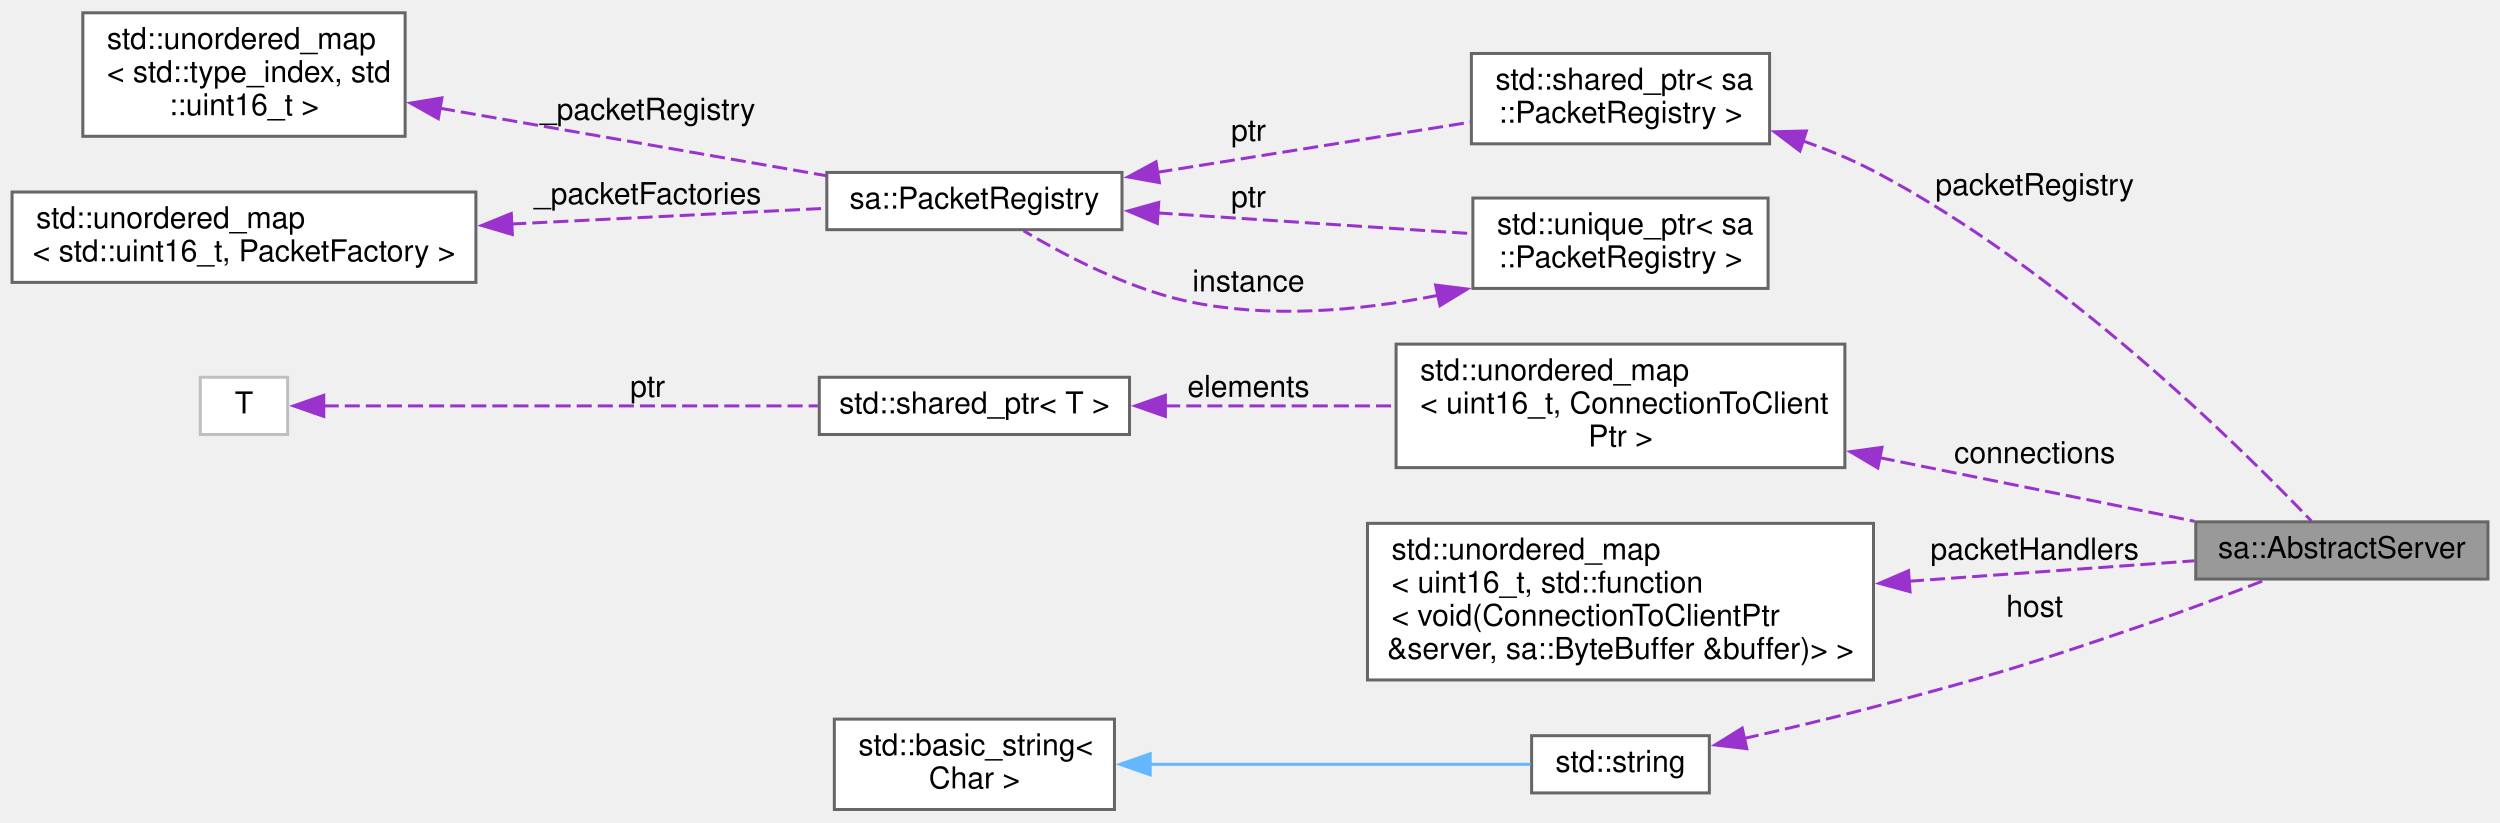
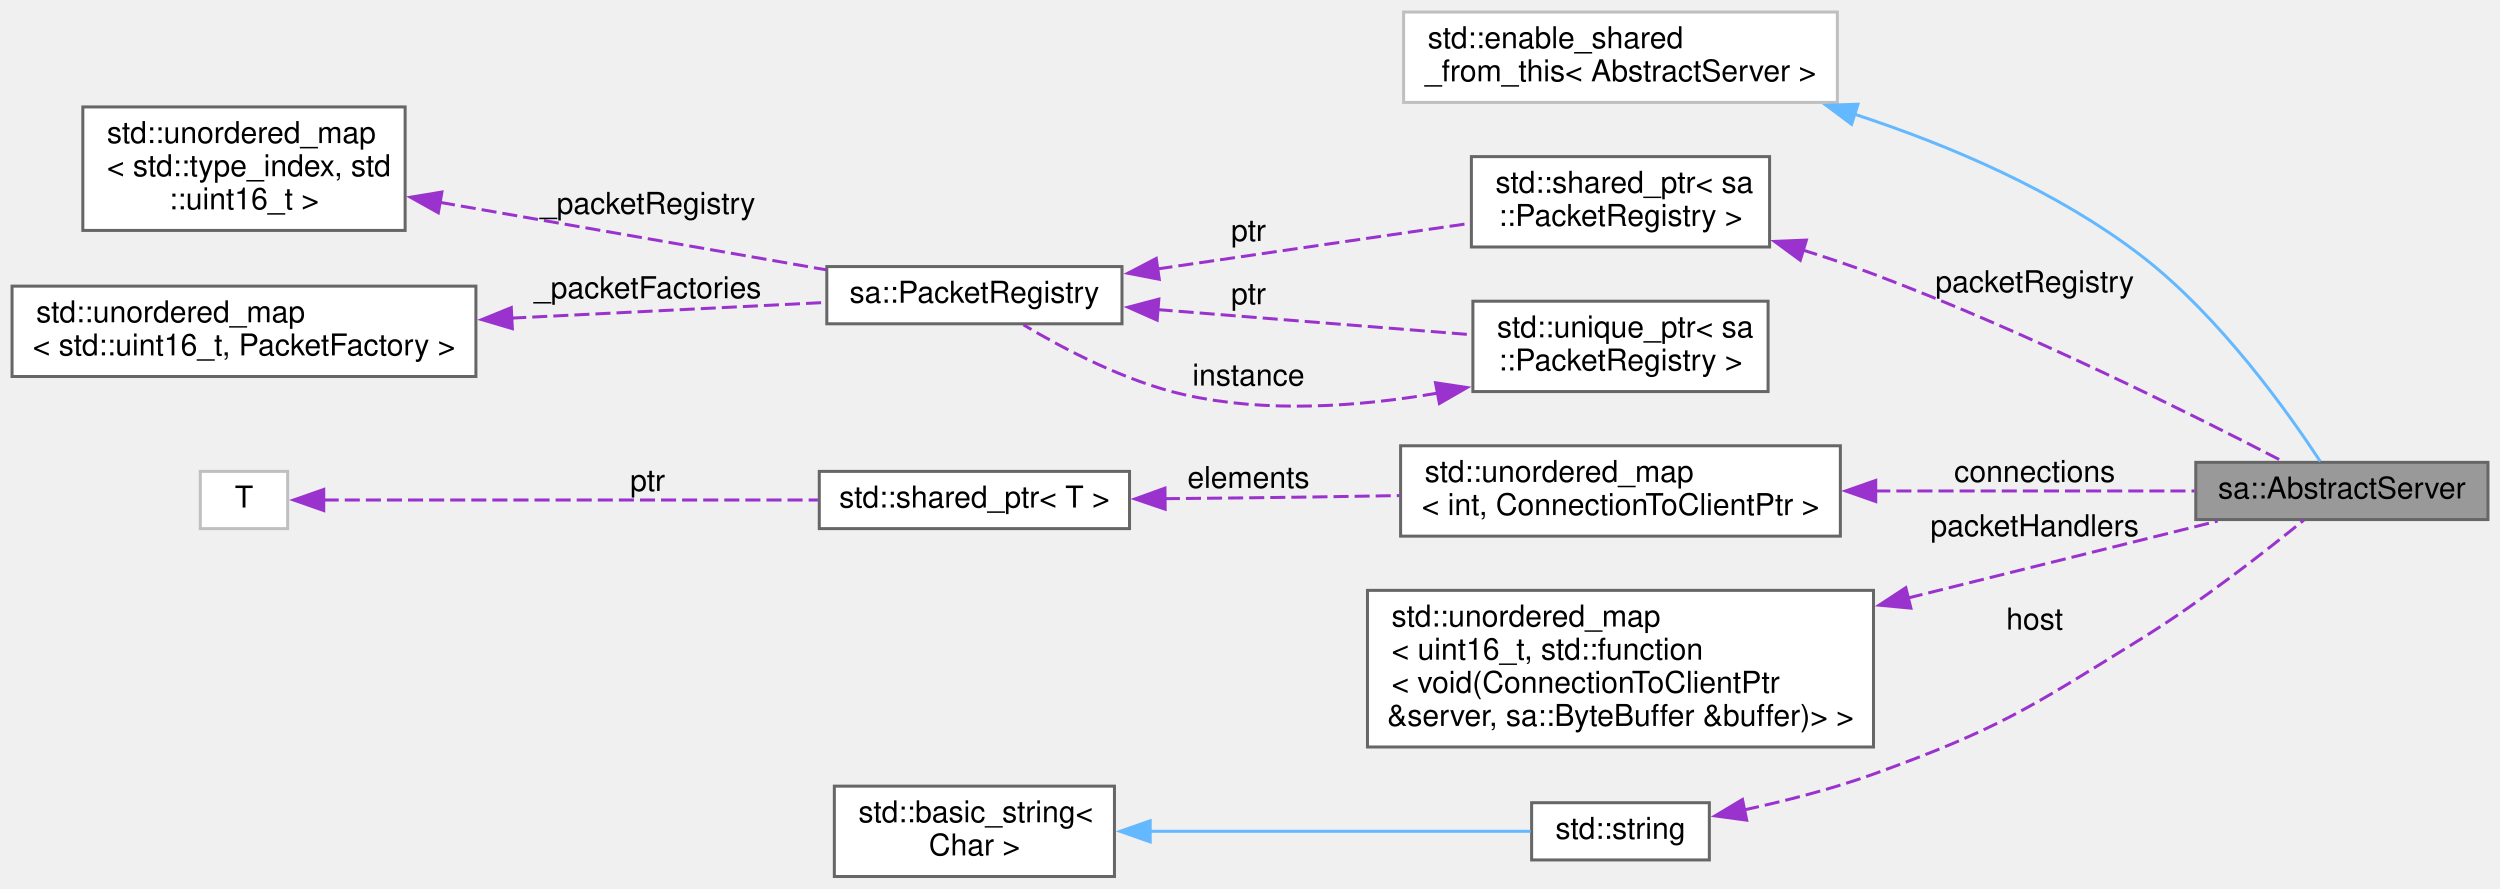
- <svg xmlns="http://www.w3.org/2000/svg" xmlns:xlink="http://www.w3.org/1999/xlink" width="830pt" height="273pt" viewBox="0.00 0.00 830.00 272.50">
-   <g id="graph0" class="graph" transform="scale(1 1) rotate(0) translate(4 268.5)">
+ <svg xmlns="http://www.w3.org/2000/svg" xmlns:xlink="http://www.w3.org/1999/xlink" width="830pt" height="295pt" viewBox="0.00 0.00 830.00 295.00">
+   <g id="graph0" class="graph" transform="scale(1 1) rotate(0) translate(4 291)">
    <g id="node1" class="node">
      <g id="a_node1">
        <a xlink:title="The base class for a server.">
-           <polygon fill="#999999" stroke="#666666" points="822,-95.5 725,-95.5 725,-76.5 822,-76.5 822,-95.5" />
-           <text text-anchor="middle" x="773.5" y="-83.5" font-family="Helvetica,sans-Serif" font-size="10.00">sa::AbstractServer</text>
+           <polygon fill="#999999" stroke="#666666" points="822,-137.5 725,-137.5 725,-118.5 822,-118.5 822,-137.5" />
+           <text text-anchor="middle" x="773.5" y="-125.5" font-family="Helvetica,sans-Serif" font-size="10.00">sa::AbstractServer</text>
        </a>
      </g>
    </g>
    <g id="node2" class="node">
      <g id="a_node2">
        <a xlink:title=" ">
-           <polygon fill="white" stroke="#666666" points="583.5,-251 484.5,-251 484.5,-221 583.5,-221 583.5,-251" />
-           <text text-anchor="start" x="492.5" y="-239" font-family="Helvetica,sans-Serif" font-size="10.00">std::shared_ptr&lt; sa</text>
-           <text text-anchor="middle" x="534" y="-228" font-family="Helvetica,sans-Serif" font-size="10.00">::PacketRegistry &gt;</text>
+           <polygon fill="white" stroke="#bfbfbf" points="606,-287 462,-287 462,-257 606,-257 606,-287" />
+           <text text-anchor="start" x="470" y="-275" font-family="Helvetica,sans-Serif" font-size="10.00">std::enable_shared</text>
+           <text text-anchor="middle" x="534" y="-264" font-family="Helvetica,sans-Serif" font-size="10.00">_from_this&lt; AbstractServer &gt;</text>
        </a>
      </g>
    </g>
    <g id="edge1" class="edge">
-       <path fill="none" stroke="#9a32cd" stroke-dasharray="5,2" d="M594.36,-222.03C602.51,-219.2 610.61,-215.87 618,-212 680.23,-179.38 740.92,-119.26 763.38,-95.77" />
-       <polygon fill="#9a32cd" stroke="#9a32cd" points="593.57,-218.61 585.12,-225 595.71,-225.27 593.57,-218.61" />
-       <text text-anchor="middle" x="671.5" y="-204" font-family="Helvetica,sans-Serif" font-size="10.00"> packetRegistry</text>
+       <path fill="none" stroke="#63b8ff" d="M611.39,-253.18C643.13,-242.82 679,-227.58 707,-206 733.05,-185.92 755.82,-153.84 766.33,-137.8" />
+       <polygon fill="#63b8ff" stroke="#63b8ff" points="610.74,-249.72 602.25,-256.06 612.84,-256.4 610.74,-249.72" />
    </g>
    <g id="node3" class="node">
      <g id="a_node3">
-         <a xlink:href="classsa_1_1_packet_registry.html" target="_top" xlink:title="A registry that stores packets, their ids and their factories.">
-           <polygon fill="white" stroke="#666666" points="368.5,-211.5 270.5,-211.5 270.5,-192.5 368.5,-192.5 368.5,-211.5" />
-           <text text-anchor="middle" x="319.5" y="-199.5" font-family="Helvetica,sans-Serif" font-size="10.00">sa::PacketRegistry</text>
+         <a xlink:title=" ">
+           <polygon fill="white" stroke="#666666" points="583.5,-239 484.5,-239 484.5,-209 583.5,-209 583.5,-239" />
+           <text text-anchor="start" x="492.5" y="-227" font-family="Helvetica,sans-Serif" font-size="10.00">std::shared_ptr&lt; sa</text>
+           <text text-anchor="middle" x="534" y="-216" font-family="Helvetica,sans-Serif" font-size="10.00">::PacketRegistry &gt;</text>
        </a>
      </g>
    </g>
    <g id="edge2" class="edge">
-       <path fill="none" stroke="#9a32cd" stroke-dasharray="5,2" d="M380.28,-211.56C413.15,-216.82 453.42,-223.27 484.36,-228.22" />
-       <polygon fill="#9a32cd" stroke="#9a32cd" points="380.91,-208.12 370.48,-210 379.8,-215.03 380.91,-208.12" />
-       <text text-anchor="middle" x="410.5" y="-222" font-family="Helvetica,sans-Serif" font-size="10.00"> ptr</text>
+       <path fill="none" stroke="#9a32cd" stroke-dasharray="5,2" d="M594.48,-208.01C602.45,-205.52 610.47,-202.82 618,-200 668.43,-181.09 725.24,-152.68 753.88,-137.83" />
+       <polygon fill="#9a32cd" stroke="#9a32cd" points="593.69,-204.59 585.14,-210.85 595.72,-211.29 593.69,-204.59" />
+       <text text-anchor="middle" x="671.5" y="-194" font-family="Helvetica,sans-Serif" font-size="10.00"> packetRegistry</text>
+     </g>
+     <g id="node4" class="node">
+       <g id="a_node4">
+         <a xlink:href="classsa_1_1_packet_registry.html" target="_top" xlink:title="A registry that stores packets, their ids and their factories.">
+           <polygon fill="white" stroke="#666666" points="368.5,-202.5 270.5,-202.5 270.5,-183.5 368.5,-183.5 368.5,-202.5" />
+           <text text-anchor="middle" x="319.5" y="-190.5" font-family="Helvetica,sans-Serif" font-size="10.00">sa::PacketRegistry</text>
+         </a>
+       </g>
+     </g>
+     <g id="edge3" class="edge">
+       <path fill="none" stroke="#9a32cd" stroke-dasharray="5,2" d="M380.28,-201.72C413.15,-206.52 453.42,-212.39 484.36,-216.9" />
+       <polygon fill="#9a32cd" stroke="#9a32cd" points="380.88,-198.27 370.48,-200.29 379.87,-205.2 380.88,-198.27" />
+       <text text-anchor="middle" x="410.5" y="-211" font-family="Helvetica,sans-Serif" font-size="10.00"> ptr</text>
+     </g>
+     <g id="node7" class="node">
+       <g id="a_node7">
+         <a xlink:title=" ">
+           <polygon fill="white" stroke="#666666" points="583,-191 485,-191 485,-161 583,-161 583,-191" />
+           <text text-anchor="start" x="493" y="-179" font-family="Helvetica,sans-Serif" font-size="10.00">std::unique_ptr&lt; sa</text>
+           <text text-anchor="middle" x="534" y="-168" font-family="Helvetica,sans-Serif" font-size="10.00">::PacketRegistry &gt;</text>
+         </a>
+       </g>
+     </g>
+     <g id="edge7" class="edge">
+       <path fill="none" stroke="#9a32cd" stroke-dasharray="5,2" d="M380.32,-188.21C413.32,-185.57 453.76,-182.34 484.72,-179.86" />
+       <polygon fill="#9a32cd" stroke="#9a32cd" points="380.18,-184.71 370.49,-189 380.74,-191.69 380.18,-184.71" />
+       <text text-anchor="middle" x="410.5" y="-190" font-family="Helvetica,sans-Serif" font-size="10.00"> ptr</text>
+     </g>
+     <g id="node5" class="node">
+       <g id="a_node5">
+         <a xlink:title=" ">
+           <polygon fill="white" stroke="#666666" points="130.5,-255.5 23.5,-255.5 23.5,-214.5 130.5,-214.5 130.5,-255.5" />
+           <text text-anchor="start" x="31.5" y="-243.5" font-family="Helvetica,sans-Serif" font-size="10.00">std::unordered_map</text>
+           <text text-anchor="start" x="31.5" y="-232.5" font-family="Helvetica,sans-Serif" font-size="10.00">&lt; std::type_index, std</text>
+           <text text-anchor="middle" x="77" y="-221.5" font-family="Helvetica,sans-Serif" font-size="10.00">::uint16_t &gt;</text>
+         </a>
+       </g>
+     </g>
+     <g id="edge4" class="edge">
+       <path fill="none" stroke="#9a32cd" stroke-dasharray="5,2" d="M142.1,-223.81C182.38,-216.77 233.51,-207.84 270.34,-201.41" />
+       <polygon fill="#9a32cd" stroke="#9a32cd" points="141.52,-220.35 132.27,-225.52 142.72,-227.25 141.52,-220.35" />
+       <text text-anchor="middle" x="211" y="-220" font-family="Helvetica,sans-Serif" font-size="10.00"> _packetRegistry</text>
    </g>
    <g id="node6" class="node">
      <g id="a_node6">
        <a xlink:title=" ">
-           <polygon fill="white" stroke="#666666" points="583,-203 485,-203 485,-173 583,-173 583,-203" />
-           <text text-anchor="start" x="493" y="-191" font-family="Helvetica,sans-Serif" font-size="10.00">std::unique_ptr&lt; sa</text>
-           <text text-anchor="middle" x="534" y="-180" font-family="Helvetica,sans-Serif" font-size="10.00">::PacketRegistry &gt;</text>
+           <polygon fill="white" stroke="#666666" points="154,-196 0,-196 0,-166 154,-166 154,-196" />
+           <text text-anchor="start" x="8" y="-184" font-family="Helvetica,sans-Serif" font-size="10.00">std::unordered_map</text>
+           <text text-anchor="middle" x="77" y="-173" font-family="Helvetica,sans-Serif" font-size="10.00">&lt; std::uint16_t, PacketFactory &gt;</text>
        </a>
      </g>
    </g>
+     <g id="edge5" class="edge">
+       <path fill="none" stroke="#9a32cd" stroke-dasharray="5,2" d="M165.72,-185.38C201.01,-187.14 240.34,-189.1 270.25,-190.59" />
+       <polygon fill="#9a32cd" stroke="#9a32cd" points="166.1,-181.89 155.94,-184.89 165.75,-188.88 166.1,-181.89" />
+       <text text-anchor="middle" x="211" y="-192" font-family="Helvetica,sans-Serif" font-size="10.00"> _packetFactories</text>
+     </g>
    <g id="edge6" class="edge">
-       <path fill="none" stroke="#9a32cd" stroke-dasharray="5,2" d="M380.32,-198.06C413.32,-195.88 453.76,-193.22 484.72,-191.18" />
-       <polygon fill="#9a32cd" stroke="#9a32cd" points="380.24,-194.56 370.5,-198.71 380.7,-201.54 380.24,-194.56" />
-       <text text-anchor="middle" x="410.5" y="-200" font-family="Helvetica,sans-Serif" font-size="10.00"> ptr</text>
-     </g>
-     <g id="node4" class="node">
-       <g id="a_node4">
-         <a xlink:title=" ">
-           <polygon fill="white" stroke="#666666" points="130.5,-264.5 23.5,-264.5 23.5,-223.5 130.5,-223.5 130.5,-264.5" />
-           <text text-anchor="start" x="31.5" y="-252.5" font-family="Helvetica,sans-Serif" font-size="10.00">std::unordered_map</text>
-           <text text-anchor="start" x="31.5" y="-241.5" font-family="Helvetica,sans-Serif" font-size="10.00">&lt; std::type_index, std</text>
-           <text text-anchor="middle" x="77" y="-230.5" font-family="Helvetica,sans-Serif" font-size="10.00">::uint16_t &gt;</text>
-         </a>
-       </g>
-     </g>
-     <g id="edge3" class="edge">
-       <path fill="none" stroke="#9a32cd" stroke-dasharray="5,2" d="M142.1,-232.81C182.38,-225.77 233.51,-216.84 270.34,-210.41" />
-       <polygon fill="#9a32cd" stroke="#9a32cd" points="141.52,-229.35 132.27,-234.52 142.72,-236.25 141.52,-229.35" />
-       <text text-anchor="middle" x="211" y="-229" font-family="Helvetica,sans-Serif" font-size="10.00"> _packetRegistry</text>
-     </g>
-     <g id="node5" class="node">
-       <g id="a_node5">
-         <a xlink:title=" ">
-           <polygon fill="white" stroke="#666666" points="154,-205 0,-205 0,-175 154,-175 154,-205" />
-           <text text-anchor="start" x="8" y="-193" font-family="Helvetica,sans-Serif" font-size="10.00">std::unordered_map</text>
-           <text text-anchor="middle" x="77" y="-182" font-family="Helvetica,sans-Serif" font-size="10.00">&lt; std::uint16_t, PacketFactory &gt;</text>
-         </a>
-       </g>
-     </g>
-     <g id="edge4" class="edge">
-       <path fill="none" stroke="#9a32cd" stroke-dasharray="5,2" d="M165.72,-194.38C201.01,-196.14 240.34,-198.1 270.25,-199.59" />
-       <polygon fill="#9a32cd" stroke="#9a32cd" points="166.1,-190.89 155.94,-193.89 165.75,-197.88 166.1,-190.89" />
-       <text text-anchor="middle" x="211" y="-201" font-family="Helvetica,sans-Serif" font-size="10.00"> _packetFactories</text>
-     </g>
-     <g id="edge5" class="edge">
-       <path fill="none" stroke="#9a32cd" stroke-dasharray="5,2" d="M473.36,-170.69C447.26,-165.54 416.41,-162.74 389,-169 369.57,-173.44 349.23,-184.12 335.81,-192.14" />
-       <polygon fill="#9a32cd" stroke="#9a32cd" points="472.61,-174.11 483.12,-172.79 474.08,-167.27 472.61,-174.11" />
-       <text text-anchor="middle" x="410.5" y="-172" font-family="Helvetica,sans-Serif" font-size="10.00"> instance</text>
-     </g>
-     <g id="node7" class="node">
-       <g id="a_node7">
-         <a xlink:title=" ">
-           <polygon fill="white" stroke="#666666" points="608.5,-154.5 459.5,-154.5 459.5,-113.5 608.5,-113.5 608.5,-154.5" />
-           <text text-anchor="start" x="467.5" y="-142.5" font-family="Helvetica,sans-Serif" font-size="10.00">std::unordered_map</text>
-           <text text-anchor="start" x="467.5" y="-131.5" font-family="Helvetica,sans-Serif" font-size="10.00">&lt; uint16_t, ConnectionToClient</text>
-           <text text-anchor="middle" x="534" y="-120.5" font-family="Helvetica,sans-Serif" font-size="10.00">Ptr &gt;</text>
-         </a>
-       </g>
-     </g>
-     <g id="edge7" class="edge">
-       <path fill="none" stroke="#9a32cd" stroke-dasharray="5,2" d="M620.08,-116.8C655.2,-109.71 694.61,-101.74 724.56,-95.69" />
-       <polygon fill="#9a32cd" stroke="#9a32cd" points="619.44,-113.36 610.33,-118.78 620.82,-120.23 619.44,-113.36" />
-       <text text-anchor="middle" x="671.5" y="-115" font-family="Helvetica,sans-Serif" font-size="10.00"> connections</text>
+       <path fill="none" stroke="#9a32cd" stroke-dasharray="5,2" d="M473.29,-160.49C447.18,-155.99 416.34,-153.76 389,-160 369.57,-164.44 349.23,-175.12 335.81,-183.14" />
+       <polygon fill="#9a32cd" stroke="#9a32cd" points="472.58,-163.92 483.05,-162.34 473.88,-157.04 472.58,-163.92" />
+       <text text-anchor="middle" x="410.5" y="-163" font-family="Helvetica,sans-Serif" font-size="10.00"> instance</text>
    </g>
    <g id="node8" class="node">
      <g id="a_node8">
        <a xlink:title=" ">
-           <polygon fill="white" stroke="#666666" points="371,-143.5 268,-143.5 268,-124.5 371,-124.5 371,-143.5" />
-           <text text-anchor="middle" x="319.5" y="-131.5" font-family="Helvetica,sans-Serif" font-size="10.00">std::shared_ptr&lt; T &gt;</text>
+           <polygon fill="white" stroke="#666666" points="607,-143 461,-143 461,-113 607,-113 607,-143" />
+           <text text-anchor="start" x="469" y="-131" font-family="Helvetica,sans-Serif" font-size="10.00">std::unordered_map</text>
+           <text text-anchor="middle" x="534" y="-120" font-family="Helvetica,sans-Serif" font-size="10.00">&lt; int, ConnectionToClientPtr &gt;</text>
        </a>
      </g>
    </g>
    <g id="edge8" class="edge">
-       <path fill="none" stroke="#9a32cd" stroke-dasharray="5,2" d="M382.83,-134C406.76,-134 434.29,-134 459.2,-134" />
-       <polygon fill="#9a32cd" stroke="#9a32cd" points="382.91,-130.5 372.91,-134 382.91,-137.5 382.91,-130.5" />
-       <text text-anchor="middle" x="410.5" y="-137" font-family="Helvetica,sans-Serif" font-size="10.00"> elements</text>
+       <path fill="none" stroke="#9a32cd" stroke-dasharray="5,2" d="M618.58,-128C654.1,-128 694.24,-128 724.63,-128" />
+       <polygon fill="#9a32cd" stroke="#9a32cd" points="618.74,-124.5 608.74,-128 618.74,-131.5 618.74,-124.5" />
+       <text text-anchor="middle" x="671.5" y="-131" font-family="Helvetica,sans-Serif" font-size="10.00"> connections</text>
    </g>
    <g id="node9" class="node">
      <g id="a_node9">
        <a xlink:title=" ">
-           <polygon fill="white" stroke="#bfbfbf" points="91.5,-143.5 62.5,-143.5 62.5,-124.5 91.5,-124.5 91.5,-143.5" />
-           <text text-anchor="middle" x="77" y="-131.5" font-family="Helvetica,sans-Serif" font-size="10.00">T</text>
+           <polygon fill="white" stroke="#666666" points="371,-134.5 268,-134.5 268,-115.5 371,-115.5 371,-134.5" />
+           <text text-anchor="middle" x="319.5" y="-122.5" font-family="Helvetica,sans-Serif" font-size="10.00">std::shared_ptr&lt; T &gt;</text>
        </a>
      </g>
    </g>
    <g id="edge9" class="edge">
-       <path fill="none" stroke="#9a32cd" stroke-dasharray="5,2" d="M103.46,-134C142.33,-134 217.22,-134 267.54,-134" />
-       <polygon fill="#9a32cd" stroke="#9a32cd" points="103.48,-130.5 93.48,-134 103.48,-137.5 103.48,-130.5" />
-       <text text-anchor="middle" x="211" y="-137" font-family="Helvetica,sans-Serif" font-size="10.00"> ptr</text>
+       <path fill="none" stroke="#9a32cd" stroke-dasharray="5,2" d="M382.73,-125.44C398.78,-125.58 416.03,-125.77 432,-126 441.29,-126.13 451.07,-126.3 460.73,-126.47" />
+       <polygon fill="#9a32cd" stroke="#9a32cd" points="382.83,-121.94 372.8,-125.35 382.77,-128.94 382.83,-121.94" />
+       <text text-anchor="middle" x="410.5" y="-129" font-family="Helvetica,sans-Serif" font-size="10.00"> elements</text>
    </g>
    <g id="node10" class="node">
      <g id="a_node10">
+         <a xlink:title=" ">
+           <polygon fill="white" stroke="#bfbfbf" points="91.5,-134.5 62.5,-134.5 62.5,-115.5 91.5,-115.5 91.5,-134.5" />
+           <text text-anchor="middle" x="77" y="-122.5" font-family="Helvetica,sans-Serif" font-size="10.00">T</text>
+         </a>
+       </g>
+     </g>
+     <g id="edge10" class="edge">
+       <path fill="none" stroke="#9a32cd" stroke-dasharray="5,2" d="M103.46,-125C142.33,-125 217.22,-125 267.54,-125" />
+       <polygon fill="#9a32cd" stroke="#9a32cd" points="103.48,-121.5 93.48,-125 103.48,-128.5 103.48,-121.5" />
+       <text text-anchor="middle" x="211" y="-128" font-family="Helvetica,sans-Serif" font-size="10.00"> ptr</text>
+     </g>
+     <g id="node11" class="node">
+       <g id="a_node11">
        <a xlink:title=" ">
          <polygon fill="white" stroke="#666666" points="618,-95 450,-95 450,-43 618,-43 618,-95" />
          <text text-anchor="start" x="458" y="-83" font-family="Helvetica,sans-Serif" font-size="10.00">std::unordered_map</text>
          <text text-anchor="start" x="458" y="-72" font-family="Helvetica,sans-Serif" font-size="10.00">&lt; uint16_t, std::function</text>
          <text text-anchor="start" x="458" y="-61" font-family="Helvetica,sans-Serif" font-size="10.00">&lt; void(ConnectionToClientPtr</text>
          <text text-anchor="middle" x="534" y="-50" font-family="Helvetica,sans-Serif" font-size="10.00"> &amp;server, sa::ByteBuffer &amp;buffer)&gt; &gt;</text>
        </a>
      </g>
    </g>
-     <g id="edge10" class="edge">
-       <path fill="none" stroke="#9a32cd" stroke-dasharray="5,2" d="M629.79,-75.78C662.32,-78.11 697.37,-80.62 724.58,-82.57" />
-       <polygon fill="#9a32cd" stroke="#9a32cd" points="630.13,-72.3 619.91,-75.08 629.63,-79.28 630.13,-72.3" />
-       <text text-anchor="middle" x="671.5" y="-83" font-family="Helvetica,sans-Serif" font-size="10.00"> packetHandlers</text>
+     <g id="edge11" class="edge">
+       <path fill="none" stroke="#9a32cd" stroke-dasharray="5,2" d="M629.39,-92.45C665.18,-101.34 704.06,-111 732.25,-118" />
+       <polygon fill="#9a32cd" stroke="#9a32cd" points="630.42,-89.1 619.87,-90.08 628.73,-95.89 630.42,-89.1" />
+       <text text-anchor="middle" x="671.5" y="-113" font-family="Helvetica,sans-Serif" font-size="10.00"> packetHandlers</text>
    </g>
-     <g id="node11" class="node">
-       <g id="a_node11">
+     <g id="node12" class="node">
+       <g id="a_node12">
        <a xlink:title=" ">
          <polygon fill="white" stroke="#666666" points="563.5,-24.5 504.5,-24.5 504.5,-5.5 563.5,-5.5 563.5,-24.5" />
          <text text-anchor="middle" x="534" y="-12.5" font-family="Helvetica,sans-Serif" font-size="10.00">std::string</text>
        </a>
      </g>
    </g>
-     <g id="edge11" class="edge">
-       <path fill="none" stroke="#9a32cd" stroke-dasharray="5,2" d="M574.97,-23.56C588.66,-26.65 604.05,-30.29 618,-34 657.95,-44.62 667.89,-47.62 707,-61 720.59,-65.65 735.57,-71.32 747.77,-76.09" />
-       <polygon fill="#9a32cd" stroke="#9a32cd" points="575.93,-20.19 565.41,-21.43 574.41,-27.02 575.93,-20.19" />
-       <text text-anchor="middle" x="671.5" y="-64" font-family="Helvetica,sans-Serif" font-size="10.00"> host</text>
+     <g id="edge12" class="edge">
+       <path fill="none" stroke="#9a32cd" stroke-dasharray="5,2" d="M575.07,-22.12C588.88,-25.11 604.31,-29.06 618,-34 659.69,-49.06 669.33,-55.64 707,-79 726.79,-91.28 748.11,-107.93 760.87,-118.32" />
+       <polygon fill="#9a32cd" stroke="#9a32cd" points="575.9,-18.71 565.4,-20.13 574.5,-25.57 575.9,-18.71" />
+       <text text-anchor="middle" x="671.5" y="-82" font-family="Helvetica,sans-Serif" font-size="10.00"> host</text>
    </g>
-     <g id="node12" class="node">
-       <g id="a_node12">
+     <g id="node13" class="node">
+       <g id="a_node13">
        <a xlink:title=" ">
          <polygon fill="white" stroke="#666666" points="366,-30 273,-30 273,0 366,0 366,-30" />
          <text text-anchor="start" x="281" y="-18" font-family="Helvetica,sans-Serif" font-size="10.00">std::basic_string&lt;</text>
          <text text-anchor="middle" x="319.5" y="-7" font-family="Helvetica,sans-Serif" font-size="10.00"> Char &gt;</text>
        </a>
      </g>
    </g>
-     <g id="edge12" class="edge">
+     <g id="edge13" class="edge">
      <path fill="none" stroke="#63b8ff" d="M377.79,-15C418.65,-15 471.88,-15 504.19,-15" />
      <polygon fill="#63b8ff" stroke="#63b8ff" points="377.86,-11.5 367.86,-15 377.86,-18.5 377.86,-11.5" />
    </g>
  </g>
</svg>
